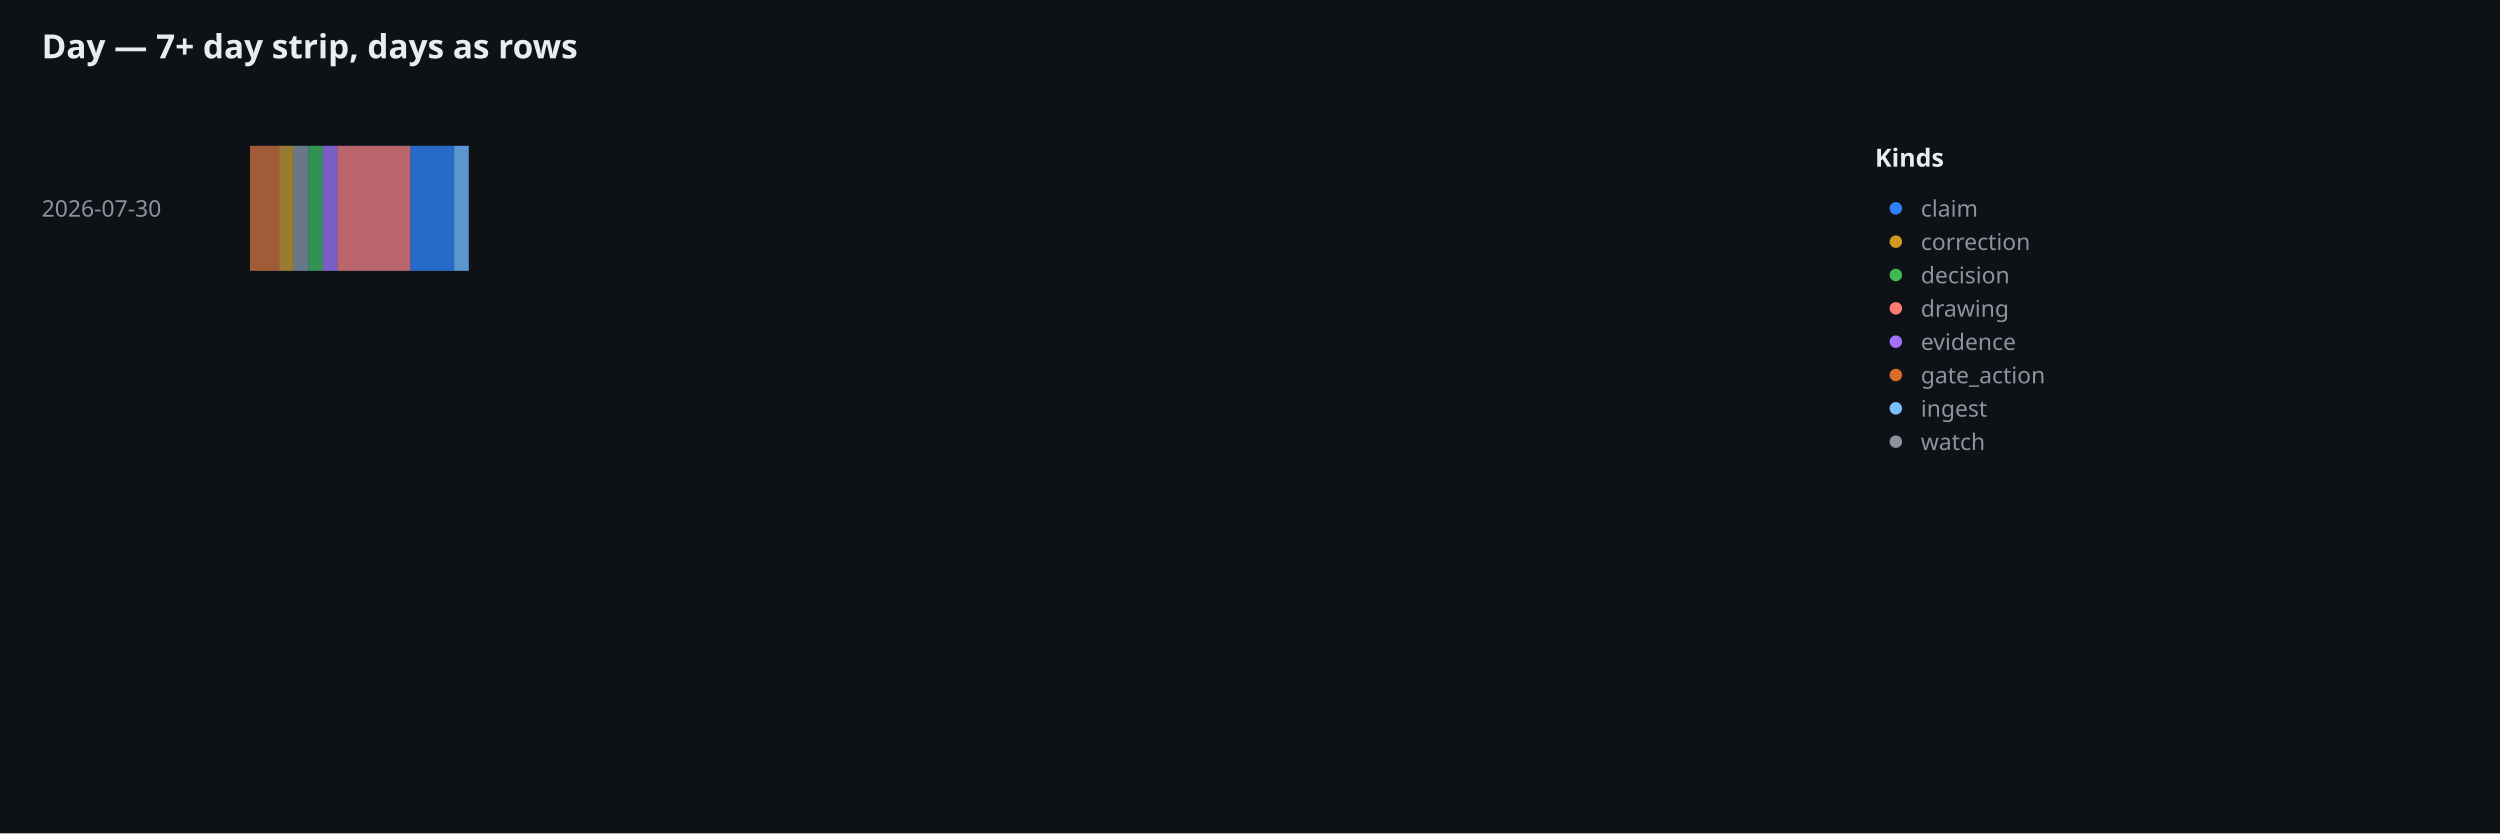
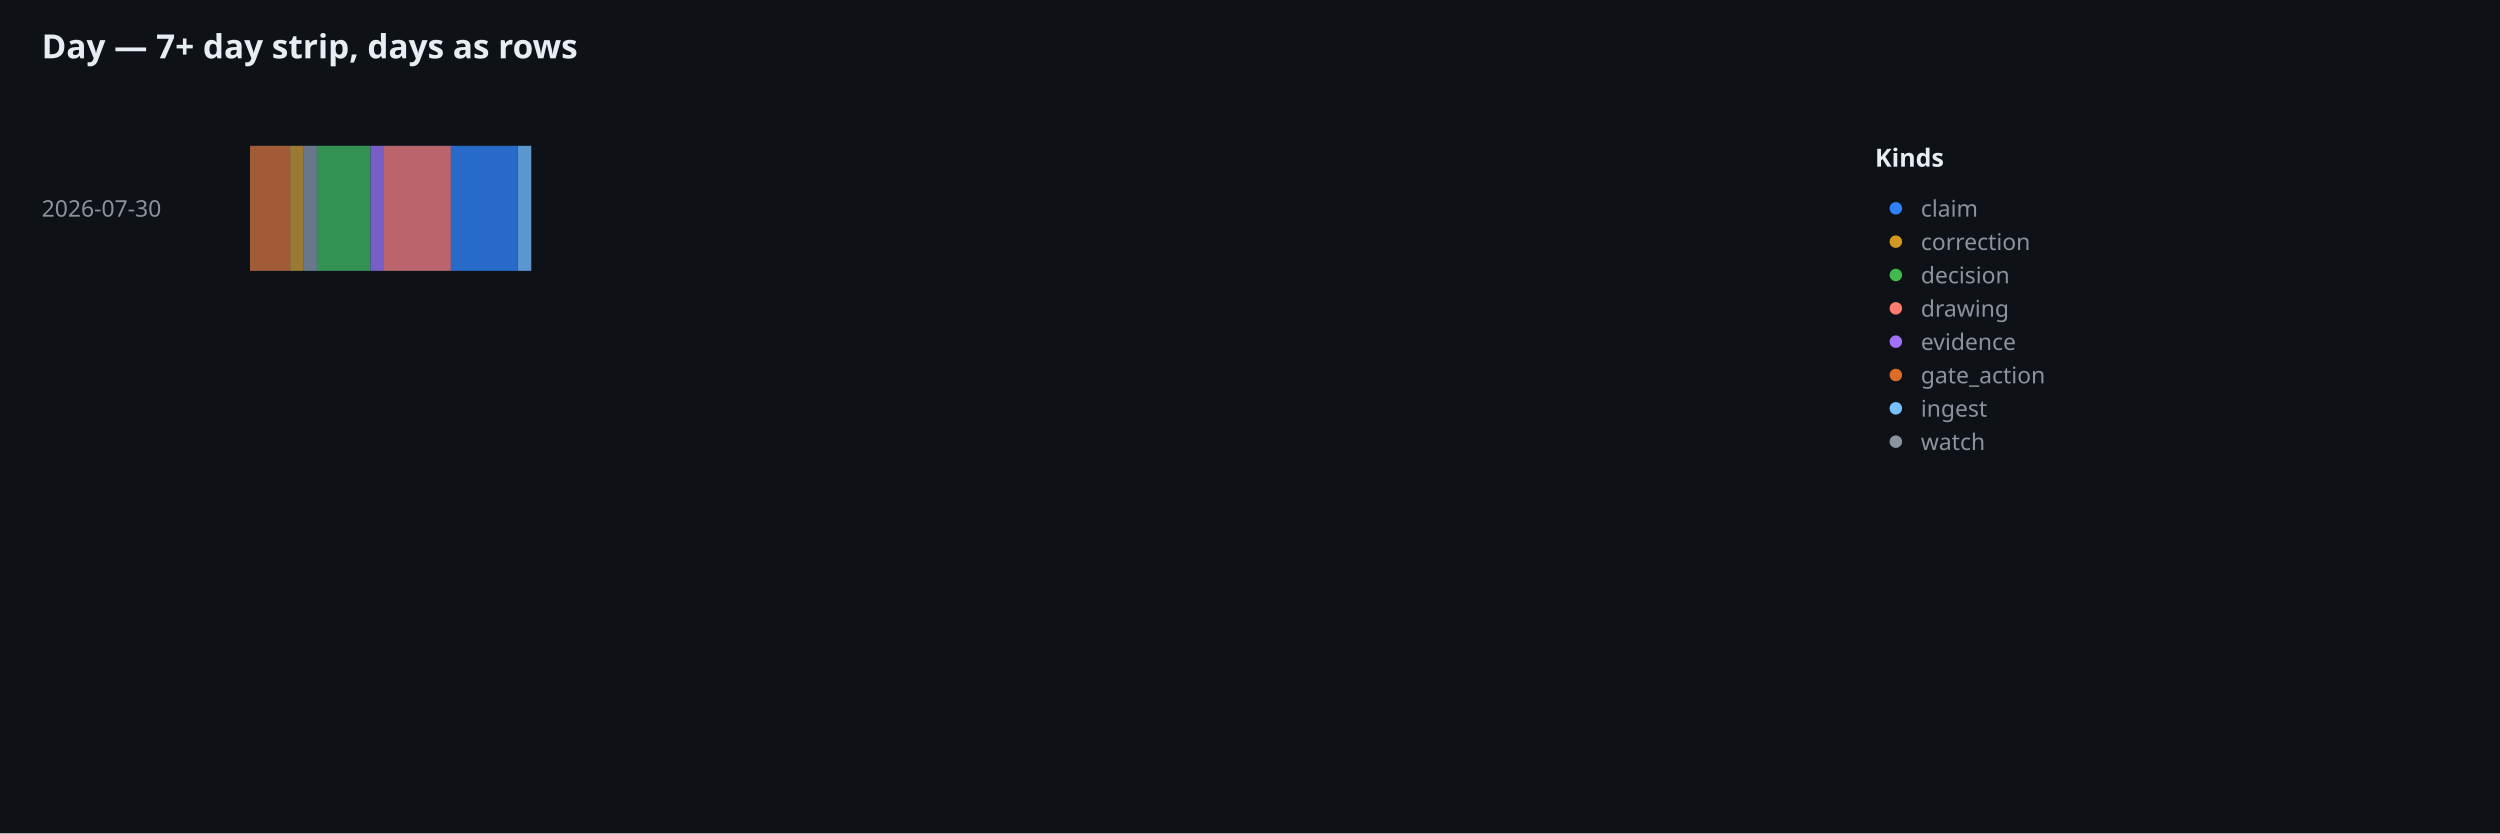
<svg xmlns="http://www.w3.org/2000/svg" viewBox="0 0 1200 400" font-family="system-ui,sans-serif" font-size="11">
  <rect width="100%" height="100%" fill="#0E1116" />
  <text x="20" y="28" fill="#E6EDF3" font-size="16" font-weight="600">Day — 7+ day strip, days as rows</text>
  <text x="20" y="104.0" fill="#8B949E">2026-07-30</text>
-   <rect x="120" y="70.0" width="105.0" height="60.0" fill="#2F81F7" opacity="0.3" />
-   <rect x="120.0" y="70.0" width="14.0" height="60.0" fill="#DB6D28" opacity="0.7" />
-   <rect x="134.0" y="70.0" width="7.0" height="60.0" fill="#D29922" opacity="0.7" />
-   <rect x="141.0" y="70.0" width="7.0" height="60.0" fill="#8B949E" opacity="0.7" />
-   <rect x="148.0" y="70.0" width="7.0" height="60.0" fill="#3FB950" opacity="0.7" />
-   <rect x="155.0" y="70.0" width="7.0" height="60.0" fill="#A371F7" opacity="0.7" />
-   <rect x="162.0" y="70.0" width="35.0" height="60.0" fill="#FF7B72" opacity="0.7" />
-   <rect x="197.0" y="70.0" width="21.0" height="60.0" fill="#2F81F7" opacity="0.7" />
-   <rect x="218.0" y="70.0" width="7.0" height="60.0" fill="#79C0FF" opacity="0.7" />
+   <rect x="120" y="70.0" width="135.0" height="60.0" fill="#2F81F7" opacity="0.3" />
+   <rect x="120.0" y="70.0" width="19.3" height="60.0" fill="#DB6D28" opacity="0.7" />
+   <rect x="139.3" y="70.0" width="6.4" height="60.0" fill="#D29922" opacity="0.7" />
+   <rect x="145.7" y="70.0" width="6.4" height="60.0" fill="#8B949E" opacity="0.7" />
+   <rect x="152.1" y="70.0" width="25.7" height="60.0" fill="#3FB950" opacity="0.7" />
+   <rect x="177.9" y="70.0" width="6.4" height="60.0" fill="#A371F7" opacity="0.7" />
+   <rect x="184.3" y="70.0" width="32.1" height="60.0" fill="#FF7B72" opacity="0.7" />
+   <rect x="216.4" y="70.0" width="32.1" height="60.0" fill="#2F81F7" opacity="0.7" />
+   <rect x="248.6" y="70.0" width="6.4" height="60.0" fill="#79C0FF" opacity="0.7" />
  <g transform="translate(900,80)">
    <text fill="#E6EDF3" font-size="12" font-weight="600">Kinds</text>
    <circle cx="10" cy="20" r="3" fill="#2F81F7" />
    <text x="22" y="24" fill="#8B949E">claim</text>
    <circle cx="10" cy="36" r="3" fill="#D29922" />
    <text x="22" y="40" fill="#8B949E">correction</text>
    <circle cx="10" cy="52" r="3" fill="#3FB950" />
    <text x="22" y="56" fill="#8B949E">decision</text>
    <circle cx="10" cy="68" r="3" fill="#FF7B72" />
    <text x="22" y="72" fill="#8B949E">drawing</text>
    <circle cx="10" cy="84" r="3" fill="#A371F7" />
    <text x="22" y="88" fill="#8B949E">evidence</text>
    <circle cx="10" cy="100" r="3" fill="#DB6D28" />
    <text x="22" y="104" fill="#8B949E">gate_action</text>
    <circle cx="10" cy="116" r="3" fill="#79C0FF" />
    <text x="22" y="120" fill="#8B949E">ingest</text>
    <circle cx="10" cy="132" r="3" fill="#8B949E" />
    <text x="22" y="136" fill="#8B949E">watch</text>
  </g>
</svg>
